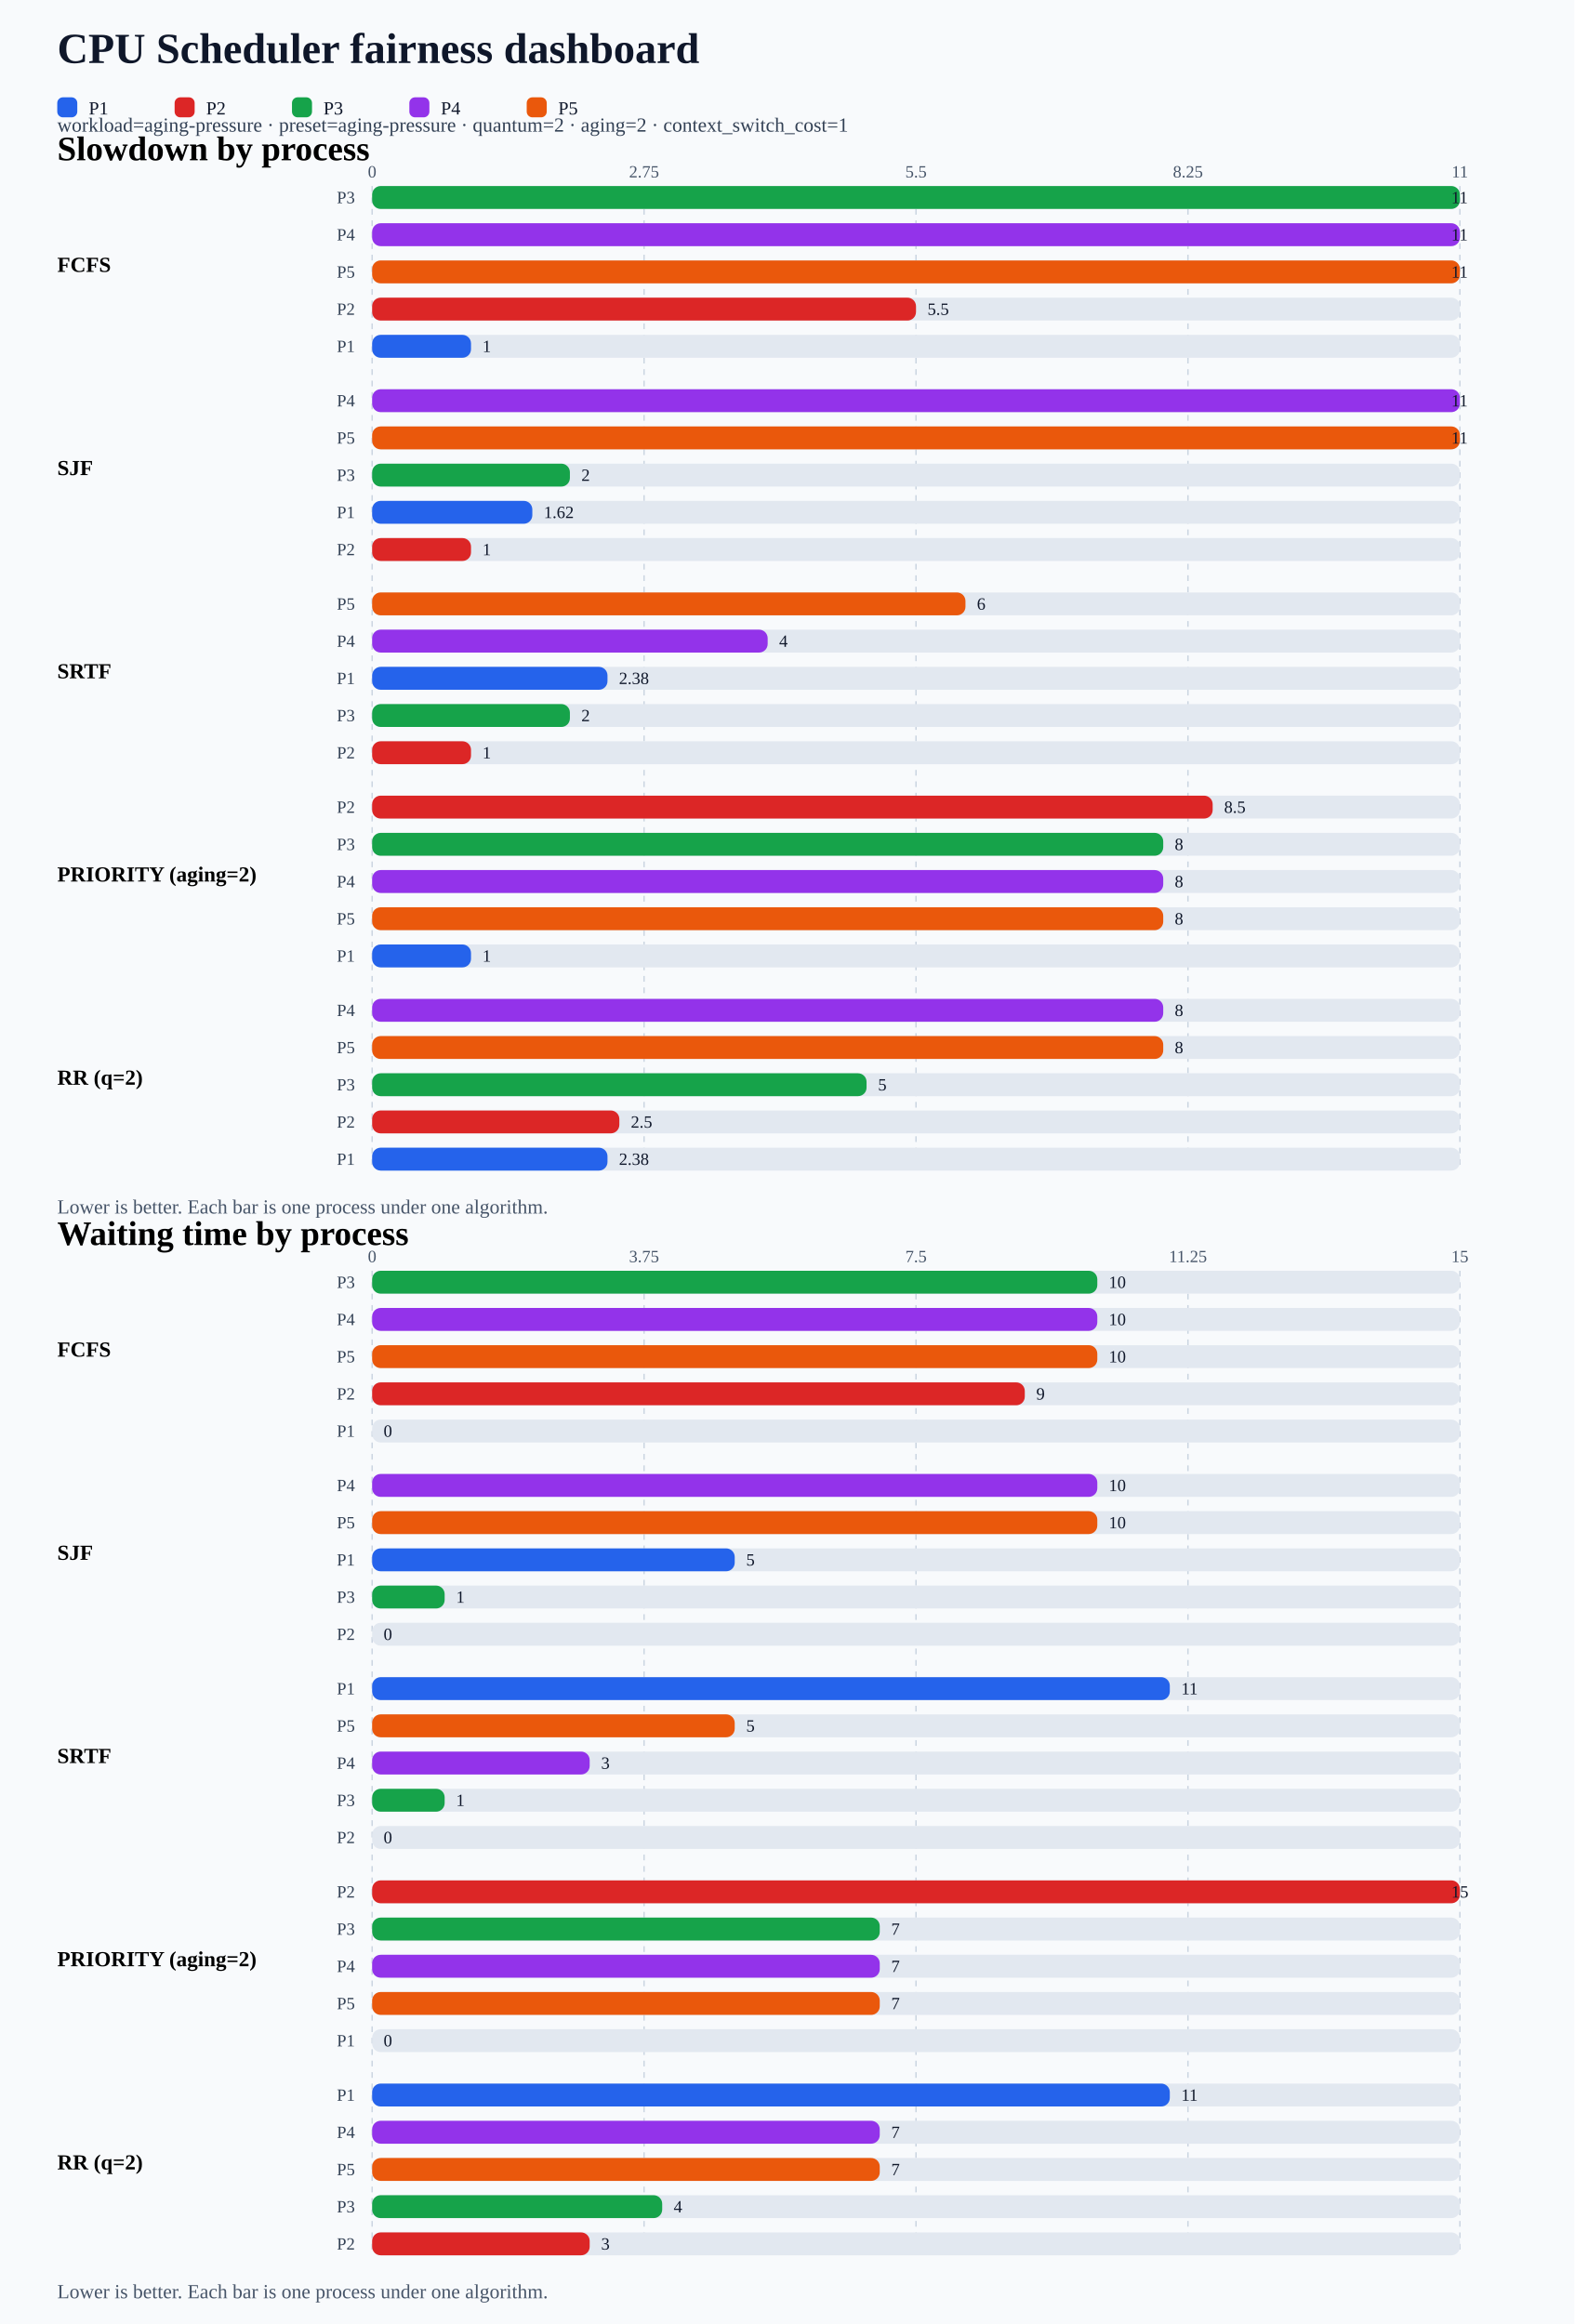
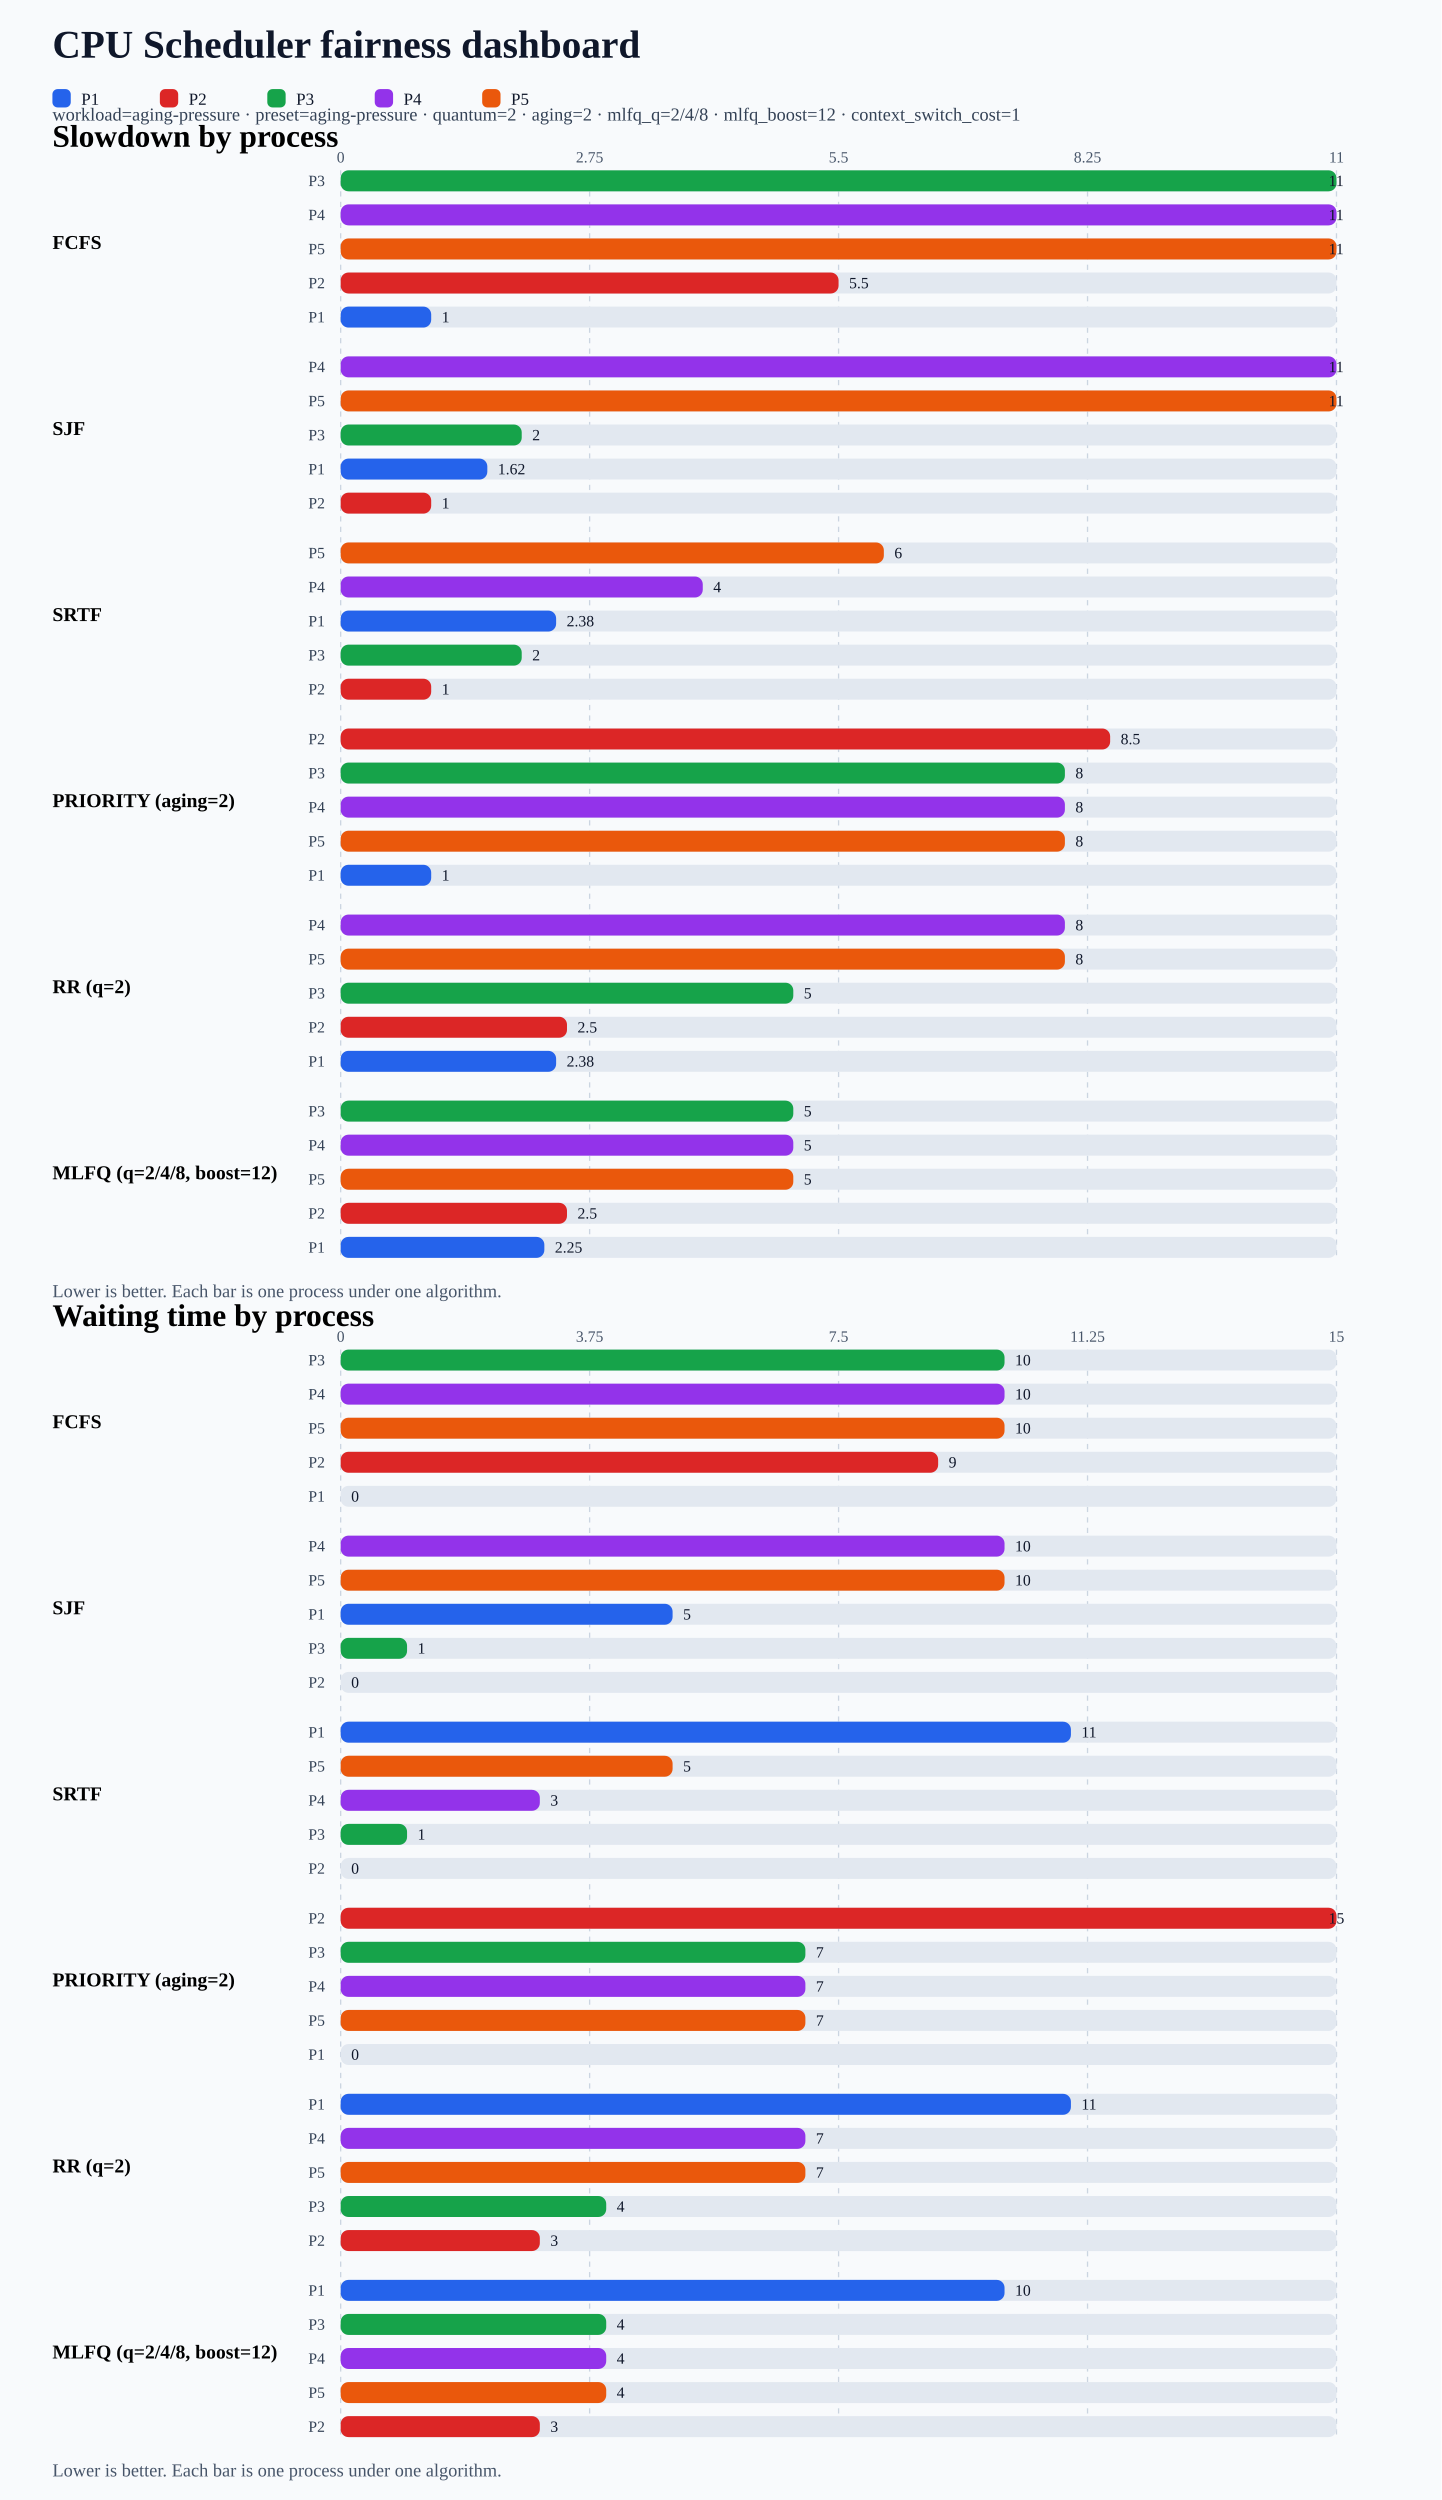
- <svg xmlns="http://www.w3.org/2000/svg" width="1100" height="1624" viewBox="0 0 1100 1624" role="img" aria-labelledby="title desc">
+ <svg xmlns="http://www.w3.org/2000/svg" width="1100" height="1908" viewBox="0 0 1100 1908" role="img" aria-labelledby="title desc">
  <rect width="100%" height="100%" fill="#f8fafc" />
  <text x="40" y="44" font-size="30" font-weight="700" fill="#0f172a">CPU Scheduler fairness dashboard</text>
-   <text x="40" y="92" font-size="14" fill="#334155">workload=aging-pressure · preset=aging-pressure · quantum=2 · aging=2 · context_switch_cost=1</text>
+   <text x="40" y="92" font-size="14" fill="#334155">workload=aging-pressure · preset=aging-pressure · quantum=2 · aging=2 · mlfq_q=2/4/8 · mlfq_boost=12 · context_switch_cost=1</text>
  <rect x="40" y="68" width="14" height="14" rx="4" fill="#2563eb" />
  <text x="62" y="80" font-size="13" fill="#0f172a">P1</text>
  <rect x="122" y="68" width="14" height="14" rx="4" fill="#dc2626" />
  <text x="144" y="80" font-size="13" fill="#0f172a">P2</text>
  <rect x="204" y="68" width="14" height="14" rx="4" fill="#16a34a" />
  <text x="226" y="80" font-size="13" fill="#0f172a">P3</text>
  <rect x="286" y="68" width="14" height="14" rx="4" fill="#9333ea" />
  <text x="308" y="80" font-size="13" fill="#0f172a">P4</text>
  <rect x="368" y="68" width="14" height="14" rx="4" fill="#ea580c" />
  <text x="390" y="80" font-size="13" fill="#0f172a">P5</text>
  <text x="40" y="112" font-size="24" font-weight="700">Slowdown by process</text>
-   <text x="40" y="848" font-size="14" fill="#475569">Lower is better. Each bar is one process under one algorithm.</text>
-   <line x1="260.00" y1="130" x2="260.00" y2="818" stroke="#cbd5e1" stroke-dasharray="4 4" />
+   <text x="40" y="990" font-size="14" fill="#475569">Lower is better. Each bar is one process under one algorithm.</text>
+   <line x1="260.00" y1="130" x2="260.00" y2="960" stroke="#cbd5e1" stroke-dasharray="4 4" />
  <text x="260.00" y="124" text-anchor="middle" font-size="12" fill="#475569">0</text>
-   <line x1="450.00" y1="130" x2="450.00" y2="818" stroke="#cbd5e1" stroke-dasharray="4 4" />
+   <line x1="450.00" y1="130" x2="450.00" y2="960" stroke="#cbd5e1" stroke-dasharray="4 4" />
  <text x="450.00" y="124" text-anchor="middle" font-size="12" fill="#475569">2.75</text>
-   <line x1="640.00" y1="130" x2="640.00" y2="818" stroke="#cbd5e1" stroke-dasharray="4 4" />
+   <line x1="640.00" y1="130" x2="640.00" y2="960" stroke="#cbd5e1" stroke-dasharray="4 4" />
  <text x="640.00" y="124" text-anchor="middle" font-size="12" fill="#475569">5.5</text>
-   <line x1="830.00" y1="130" x2="830.00" y2="818" stroke="#cbd5e1" stroke-dasharray="4 4" />
+   <line x1="830.00" y1="130" x2="830.00" y2="960" stroke="#cbd5e1" stroke-dasharray="4 4" />
  <text x="830.00" y="124" text-anchor="middle" font-size="12" fill="#475569">8.25</text>
-   <line x1="1020.00" y1="130" x2="1020.00" y2="818" stroke="#cbd5e1" stroke-dasharray="4 4" />
+   <line x1="1020.00" y1="130" x2="1020.00" y2="960" stroke="#cbd5e1" stroke-dasharray="4 4" />
  <text x="1020.00" y="124" text-anchor="middle" font-size="12" fill="#475569">11</text>
  <text x="40" y="190.00" font-size="15" font-weight="700">FCFS</text>
  <text x="248" y="142" text-anchor="end" font-size="12" fill="#334155">P3</text>
  <rect x="260" y="130" width="760" height="16" rx="6" fill="#e2e8f0" />
  <rect x="260" y="130" width="760.00" height="16" rx="6" fill="#16a34a" />
  <text x="1014.00" y="142" font-size="12" fill="#0f172a">11</text>
  <text x="248" y="168" text-anchor="end" font-size="12" fill="#334155">P4</text>
  <rect x="260" y="156" width="760" height="16" rx="6" fill="#e2e8f0" />
  <rect x="260" y="156" width="760.00" height="16" rx="6" fill="#9333ea" />
  <text x="1014.00" y="168" font-size="12" fill="#0f172a">11</text>
  <text x="248" y="194" text-anchor="end" font-size="12" fill="#334155">P5</text>
  <rect x="260" y="182" width="760" height="16" rx="6" fill="#e2e8f0" />
  <rect x="260" y="182" width="760.00" height="16" rx="6" fill="#ea580c" />
  <text x="1014.00" y="194" font-size="12" fill="#0f172a">11</text>
  <text x="248" y="220" text-anchor="end" font-size="12" fill="#334155">P2</text>
  <rect x="260" y="208" width="760" height="16" rx="6" fill="#e2e8f0" />
  <rect x="260" y="208" width="380.00" height="16" rx="6" fill="#dc2626" />
  <text x="648.00" y="220" font-size="12" fill="#0f172a">5.5</text>
  <text x="248" y="246" text-anchor="end" font-size="12" fill="#334155">P1</text>
  <rect x="260" y="234" width="760" height="16" rx="6" fill="#e2e8f0" />
  <rect x="260" y="234" width="69.09" height="16" rx="6" fill="#2563eb" />
  <text x="337.09" y="246" font-size="12" fill="#0f172a">1</text>
  <text x="40" y="332.00" font-size="15" font-weight="700">SJF</text>
  <text x="248" y="284" text-anchor="end" font-size="12" fill="#334155">P4</text>
  <rect x="260" y="272" width="760" height="16" rx="6" fill="#e2e8f0" />
  <rect x="260" y="272" width="760.00" height="16" rx="6" fill="#9333ea" />
  <text x="1014.00" y="284" font-size="12" fill="#0f172a">11</text>
  <text x="248" y="310" text-anchor="end" font-size="12" fill="#334155">P5</text>
  <rect x="260" y="298" width="760" height="16" rx="6" fill="#e2e8f0" />
  <rect x="260" y="298" width="760.00" height="16" rx="6" fill="#ea580c" />
  <text x="1014.00" y="310" font-size="12" fill="#0f172a">11</text>
  <text x="248" y="336" text-anchor="end" font-size="12" fill="#334155">P3</text>
  <rect x="260" y="324" width="760" height="16" rx="6" fill="#e2e8f0" />
  <rect x="260" y="324" width="138.18" height="16" rx="6" fill="#16a34a" />
  <text x="406.18" y="336" font-size="12" fill="#0f172a">2</text>
  <text x="248" y="362" text-anchor="end" font-size="12" fill="#334155">P1</text>
  <rect x="260" y="350" width="760" height="16" rx="6" fill="#e2e8f0" />
  <rect x="260" y="350" width="111.93" height="16" rx="6" fill="#2563eb" />
  <text x="379.93" y="362" font-size="12" fill="#0f172a">1.62</text>
  <text x="248" y="388" text-anchor="end" font-size="12" fill="#334155">P2</text>
  <rect x="260" y="376" width="760" height="16" rx="6" fill="#e2e8f0" />
  <rect x="260" y="376" width="69.09" height="16" rx="6" fill="#dc2626" />
  <text x="337.09" y="388" font-size="12" fill="#0f172a">1</text>
  <text x="40" y="474.00" font-size="15" font-weight="700">SRTF</text>
  <text x="248" y="426" text-anchor="end" font-size="12" fill="#334155">P5</text>
  <rect x="260" y="414" width="760" height="16" rx="6" fill="#e2e8f0" />
  <rect x="260" y="414" width="414.55" height="16" rx="6" fill="#ea580c" />
  <text x="682.55" y="426" font-size="12" fill="#0f172a">6</text>
  <text x="248" y="452" text-anchor="end" font-size="12" fill="#334155">P4</text>
  <rect x="260" y="440" width="760" height="16" rx="6" fill="#e2e8f0" />
  <rect x="260" y="440" width="276.36" height="16" rx="6" fill="#9333ea" />
  <text x="544.36" y="452" font-size="12" fill="#0f172a">4</text>
  <text x="248" y="478" text-anchor="end" font-size="12" fill="#334155">P1</text>
  <rect x="260" y="466" width="760" height="16" rx="6" fill="#e2e8f0" />
  <rect x="260" y="466" width="164.44" height="16" rx="6" fill="#2563eb" />
  <text x="432.44" y="478" font-size="12" fill="#0f172a">2.38</text>
  <text x="248" y="504" text-anchor="end" font-size="12" fill="#334155">P3</text>
  <rect x="260" y="492" width="760" height="16" rx="6" fill="#e2e8f0" />
  <rect x="260" y="492" width="138.18" height="16" rx="6" fill="#16a34a" />
  <text x="406.18" y="504" font-size="12" fill="#0f172a">2</text>
  <text x="248" y="530" text-anchor="end" font-size="12" fill="#334155">P2</text>
  <rect x="260" y="518" width="760" height="16" rx="6" fill="#e2e8f0" />
  <rect x="260" y="518" width="69.09" height="16" rx="6" fill="#dc2626" />
  <text x="337.09" y="530" font-size="12" fill="#0f172a">1</text>
  <text x="40" y="616.00" font-size="15" font-weight="700">PRIORITY (aging=2)</text>
  <text x="248" y="568" text-anchor="end" font-size="12" fill="#334155">P2</text>
  <rect x="260" y="556" width="760" height="16" rx="6" fill="#e2e8f0" />
  <rect x="260" y="556" width="587.27" height="16" rx="6" fill="#dc2626" />
  <text x="855.27" y="568" font-size="12" fill="#0f172a">8.5</text>
  <text x="248" y="594" text-anchor="end" font-size="12" fill="#334155">P3</text>
  <rect x="260" y="582" width="760" height="16" rx="6" fill="#e2e8f0" />
  <rect x="260" y="582" width="552.73" height="16" rx="6" fill="#16a34a" />
  <text x="820.73" y="594" font-size="12" fill="#0f172a">8</text>
  <text x="248" y="620" text-anchor="end" font-size="12" fill="#334155">P4</text>
  <rect x="260" y="608" width="760" height="16" rx="6" fill="#e2e8f0" />
  <rect x="260" y="608" width="552.73" height="16" rx="6" fill="#9333ea" />
  <text x="820.73" y="620" font-size="12" fill="#0f172a">8</text>
  <text x="248" y="646" text-anchor="end" font-size="12" fill="#334155">P5</text>
  <rect x="260" y="634" width="760" height="16" rx="6" fill="#e2e8f0" />
  <rect x="260" y="634" width="552.73" height="16" rx="6" fill="#ea580c" />
  <text x="820.73" y="646" font-size="12" fill="#0f172a">8</text>
  <text x="248" y="672" text-anchor="end" font-size="12" fill="#334155">P1</text>
  <rect x="260" y="660" width="760" height="16" rx="6" fill="#e2e8f0" />
  <rect x="260" y="660" width="69.09" height="16" rx="6" fill="#2563eb" />
  <text x="337.09" y="672" font-size="12" fill="#0f172a">1</text>
  <text x="40" y="758.00" font-size="15" font-weight="700">RR (q=2)</text>
  <text x="248" y="710" text-anchor="end" font-size="12" fill="#334155">P4</text>
  <rect x="260" y="698" width="760" height="16" rx="6" fill="#e2e8f0" />
  <rect x="260" y="698" width="552.73" height="16" rx="6" fill="#9333ea" />
  <text x="820.73" y="710" font-size="12" fill="#0f172a">8</text>
  <text x="248" y="736" text-anchor="end" font-size="12" fill="#334155">P5</text>
  <rect x="260" y="724" width="760" height="16" rx="6" fill="#e2e8f0" />
  <rect x="260" y="724" width="552.73" height="16" rx="6" fill="#ea580c" />
  <text x="820.73" y="736" font-size="12" fill="#0f172a">8</text>
  <text x="248" y="762" text-anchor="end" font-size="12" fill="#334155">P3</text>
  <rect x="260" y="750" width="760" height="16" rx="6" fill="#e2e8f0" />
  <rect x="260" y="750" width="345.45" height="16" rx="6" fill="#16a34a" />
  <text x="613.45" y="762" font-size="12" fill="#0f172a">5</text>
  <text x="248" y="788" text-anchor="end" font-size="12" fill="#334155">P2</text>
  <rect x="260" y="776" width="760" height="16" rx="6" fill="#e2e8f0" />
  <rect x="260" y="776" width="172.73" height="16" rx="6" fill="#dc2626" />
  <text x="440.73" y="788" font-size="12" fill="#0f172a">2.5</text>
  <text x="248" y="814" text-anchor="end" font-size="12" fill="#334155">P1</text>
  <rect x="260" y="802" width="760" height="16" rx="6" fill="#e2e8f0" />
  <rect x="260" y="802" width="164.44" height="16" rx="6" fill="#2563eb" />
  <text x="432.44" y="814" font-size="12" fill="#0f172a">2.38</text>
-   <text x="40" y="870" font-size="24" font-weight="700">Waiting time by process</text>
-   <text x="40" y="1606" font-size="14" fill="#475569">Lower is better. Each bar is one process under one algorithm.</text>
-   <line x1="260.00" y1="888" x2="260.00" y2="1576" stroke="#cbd5e1" stroke-dasharray="4 4" />
-   <text x="260.00" y="882" text-anchor="middle" font-size="12" fill="#475569">0</text>
-   <line x1="450.00" y1="888" x2="450.00" y2="1576" stroke="#cbd5e1" stroke-dasharray="4 4" />
-   <text x="450.00" y="882" text-anchor="middle" font-size="12" fill="#475569">3.75</text>
-   <line x1="640.00" y1="888" x2="640.00" y2="1576" stroke="#cbd5e1" stroke-dasharray="4 4" />
-   <text x="640.00" y="882" text-anchor="middle" font-size="12" fill="#475569">7.5</text>
-   <line x1="830.00" y1="888" x2="830.00" y2="1576" stroke="#cbd5e1" stroke-dasharray="4 4" />
-   <text x="830.00" y="882" text-anchor="middle" font-size="12" fill="#475569">11.25</text>
-   <line x1="1020.00" y1="888" x2="1020.00" y2="1576" stroke="#cbd5e1" stroke-dasharray="4 4" />
-   <text x="1020.00" y="882" text-anchor="middle" font-size="12" fill="#475569">15</text>
-   <text x="40" y="948.00" font-size="15" font-weight="700">FCFS</text>
-   <text x="248" y="900" text-anchor="end" font-size="12" fill="#334155">P3</text>
-   <rect x="260" y="888" width="760" height="16" rx="6" fill="#e2e8f0" />
-   <rect x="260" y="888" width="506.67" height="16" rx="6" fill="#16a34a" />
-   <text x="774.67" y="900" font-size="12" fill="#0f172a">10</text>
-   <text x="248" y="926" text-anchor="end" font-size="12" fill="#334155">P4</text>
-   <rect x="260" y="914" width="760" height="16" rx="6" fill="#e2e8f0" />
-   <rect x="260" y="914" width="506.67" height="16" rx="6" fill="#9333ea" />
-   <text x="774.67" y="926" font-size="12" fill="#0f172a">10</text>
-   <text x="248" y="952" text-anchor="end" font-size="12" fill="#334155">P5</text>
-   <rect x="260" y="940" width="760" height="16" rx="6" fill="#e2e8f0" />
-   <rect x="260" y="940" width="506.67" height="16" rx="6" fill="#ea580c" />
-   <text x="774.67" y="952" font-size="12" fill="#0f172a">10</text>
-   <text x="248" y="978" text-anchor="end" font-size="12" fill="#334155">P2</text>
-   <rect x="260" y="966" width="760" height="16" rx="6" fill="#e2e8f0" />
-   <rect x="260" y="966" width="456.00" height="16" rx="6" fill="#dc2626" />
-   <text x="724.00" y="978" font-size="12" fill="#0f172a">9</text>
-   <text x="248" y="1004" text-anchor="end" font-size="12" fill="#334155">P1</text>
-   <rect x="260" y="992" width="760" height="16" rx="6" fill="#e2e8f0" />
-   <rect x="260" y="992" width="0.00" height="16" rx="6" fill="#2563eb" />
-   <text x="268.00" y="1004" font-size="12" fill="#0f172a">0</text>
-   <text x="40" y="1090.00" font-size="15" font-weight="700">SJF</text>
-   <text x="248" y="1042" text-anchor="end" font-size="12" fill="#334155">P4</text>
+   <text x="40" y="900.00" font-size="15" font-weight="700">MLFQ (q=2/4/8, boost=12)</text>
+   <text x="248" y="852" text-anchor="end" font-size="12" fill="#334155">P3</text>
+   <rect x="260" y="840" width="760" height="16" rx="6" fill="#e2e8f0" />
+   <rect x="260" y="840" width="345.45" height="16" rx="6" fill="#16a34a" />
+   <text x="613.45" y="852" font-size="12" fill="#0f172a">5</text>
+   <text x="248" y="878" text-anchor="end" font-size="12" fill="#334155">P4</text>
+   <rect x="260" y="866" width="760" height="16" rx="6" fill="#e2e8f0" />
+   <rect x="260" y="866" width="345.45" height="16" rx="6" fill="#9333ea" />
+   <text x="613.45" y="878" font-size="12" fill="#0f172a">5</text>
+   <text x="248" y="904" text-anchor="end" font-size="12" fill="#334155">P5</text>
+   <rect x="260" y="892" width="760" height="16" rx="6" fill="#e2e8f0" />
+   <rect x="260" y="892" width="345.45" height="16" rx="6" fill="#ea580c" />
+   <text x="613.45" y="904" font-size="12" fill="#0f172a">5</text>
+   <text x="248" y="930" text-anchor="end" font-size="12" fill="#334155">P2</text>
+   <rect x="260" y="918" width="760" height="16" rx="6" fill="#e2e8f0" />
+   <rect x="260" y="918" width="172.73" height="16" rx="6" fill="#dc2626" />
+   <text x="440.73" y="930" font-size="12" fill="#0f172a">2.5</text>
+   <text x="248" y="956" text-anchor="end" font-size="12" fill="#334155">P1</text>
+   <rect x="260" y="944" width="760" height="16" rx="6" fill="#e2e8f0" />
+   <rect x="260" y="944" width="155.45" height="16" rx="6" fill="#2563eb" />
+   <text x="423.45" y="956" font-size="12" fill="#0f172a">2.25</text>
+   <text x="40" y="1012" font-size="24" font-weight="700">Waiting time by process</text>
+   <text x="40" y="1890" font-size="14" fill="#475569">Lower is better. Each bar is one process under one algorithm.</text>
+   <line x1="260.00" y1="1030" x2="260.00" y2="1860" stroke="#cbd5e1" stroke-dasharray="4 4" />
+   <text x="260.00" y="1024" text-anchor="middle" font-size="12" fill="#475569">0</text>
+   <line x1="450.00" y1="1030" x2="450.00" y2="1860" stroke="#cbd5e1" stroke-dasharray="4 4" />
+   <text x="450.00" y="1024" text-anchor="middle" font-size="12" fill="#475569">3.75</text>
+   <line x1="640.00" y1="1030" x2="640.00" y2="1860" stroke="#cbd5e1" stroke-dasharray="4 4" />
+   <text x="640.00" y="1024" text-anchor="middle" font-size="12" fill="#475569">7.5</text>
+   <line x1="830.00" y1="1030" x2="830.00" y2="1860" stroke="#cbd5e1" stroke-dasharray="4 4" />
+   <text x="830.00" y="1024" text-anchor="middle" font-size="12" fill="#475569">11.25</text>
+   <line x1="1020.00" y1="1030" x2="1020.00" y2="1860" stroke="#cbd5e1" stroke-dasharray="4 4" />
+   <text x="1020.00" y="1024" text-anchor="middle" font-size="12" fill="#475569">15</text>
+   <text x="40" y="1090.00" font-size="15" font-weight="700">FCFS</text>
+   <text x="248" y="1042" text-anchor="end" font-size="12" fill="#334155">P3</text>
  <rect x="260" y="1030" width="760" height="16" rx="6" fill="#e2e8f0" />
-   <rect x="260" y="1030" width="506.67" height="16" rx="6" fill="#9333ea" />
+   <rect x="260" y="1030" width="506.67" height="16" rx="6" fill="#16a34a" />
  <text x="774.67" y="1042" font-size="12" fill="#0f172a">10</text>
-   <text x="248" y="1068" text-anchor="end" font-size="12" fill="#334155">P5</text>
+   <text x="248" y="1068" text-anchor="end" font-size="12" fill="#334155">P4</text>
  <rect x="260" y="1056" width="760" height="16" rx="6" fill="#e2e8f0" />
-   <rect x="260" y="1056" width="506.67" height="16" rx="6" fill="#ea580c" />
+   <rect x="260" y="1056" width="506.67" height="16" rx="6" fill="#9333ea" />
  <text x="774.67" y="1068" font-size="12" fill="#0f172a">10</text>
-   <text x="248" y="1094" text-anchor="end" font-size="12" fill="#334155">P1</text>
+   <text x="248" y="1094" text-anchor="end" font-size="12" fill="#334155">P5</text>
  <rect x="260" y="1082" width="760" height="16" rx="6" fill="#e2e8f0" />
-   <rect x="260" y="1082" width="253.33" height="16" rx="6" fill="#2563eb" />
-   <text x="521.33" y="1094" font-size="12" fill="#0f172a">5</text>
-   <text x="248" y="1120" text-anchor="end" font-size="12" fill="#334155">P3</text>
+   <rect x="260" y="1082" width="506.67" height="16" rx="6" fill="#ea580c" />
+   <text x="774.67" y="1094" font-size="12" fill="#0f172a">10</text>
+   <text x="248" y="1120" text-anchor="end" font-size="12" fill="#334155">P2</text>
  <rect x="260" y="1108" width="760" height="16" rx="6" fill="#e2e8f0" />
-   <rect x="260" y="1108" width="50.67" height="16" rx="6" fill="#16a34a" />
-   <text x="318.67" y="1120" font-size="12" fill="#0f172a">1</text>
-   <text x="248" y="1146" text-anchor="end" font-size="12" fill="#334155">P2</text>
+   <rect x="260" y="1108" width="456.00" height="16" rx="6" fill="#dc2626" />
+   <text x="724.00" y="1120" font-size="12" fill="#0f172a">9</text>
+   <text x="248" y="1146" text-anchor="end" font-size="12" fill="#334155">P1</text>
  <rect x="260" y="1134" width="760" height="16" rx="6" fill="#e2e8f0" />
-   <rect x="260" y="1134" width="0.00" height="16" rx="6" fill="#dc2626" />
+   <rect x="260" y="1134" width="0.00" height="16" rx="6" fill="#2563eb" />
  <text x="268.00" y="1146" font-size="12" fill="#0f172a">0</text>
-   <text x="40" y="1232.00" font-size="15" font-weight="700">SRTF</text>
-   <text x="248" y="1184" text-anchor="end" font-size="12" fill="#334155">P1</text>
+   <text x="40" y="1232.00" font-size="15" font-weight="700">SJF</text>
+   <text x="248" y="1184" text-anchor="end" font-size="12" fill="#334155">P4</text>
  <rect x="260" y="1172" width="760" height="16" rx="6" fill="#e2e8f0" />
-   <rect x="260" y="1172" width="557.33" height="16" rx="6" fill="#2563eb" />
-   <text x="825.33" y="1184" font-size="12" fill="#0f172a">11</text>
+   <rect x="260" y="1172" width="506.67" height="16" rx="6" fill="#9333ea" />
+   <text x="774.67" y="1184" font-size="12" fill="#0f172a">10</text>
  <text x="248" y="1210" text-anchor="end" font-size="12" fill="#334155">P5</text>
  <rect x="260" y="1198" width="760" height="16" rx="6" fill="#e2e8f0" />
-   <rect x="260" y="1198" width="253.33" height="16" rx="6" fill="#ea580c" />
-   <text x="521.33" y="1210" font-size="12" fill="#0f172a">5</text>
-   <text x="248" y="1236" text-anchor="end" font-size="12" fill="#334155">P4</text>
+   <rect x="260" y="1198" width="506.67" height="16" rx="6" fill="#ea580c" />
+   <text x="774.67" y="1210" font-size="12" fill="#0f172a">10</text>
+   <text x="248" y="1236" text-anchor="end" font-size="12" fill="#334155">P1</text>
  <rect x="260" y="1224" width="760" height="16" rx="6" fill="#e2e8f0" />
-   <rect x="260" y="1224" width="152.00" height="16" rx="6" fill="#9333ea" />
-   <text x="420.00" y="1236" font-size="12" fill="#0f172a">3</text>
+   <rect x="260" y="1224" width="253.33" height="16" rx="6" fill="#2563eb" />
+   <text x="521.33" y="1236" font-size="12" fill="#0f172a">5</text>
  <text x="248" y="1262" text-anchor="end" font-size="12" fill="#334155">P3</text>
  <rect x="260" y="1250" width="760" height="16" rx="6" fill="#e2e8f0" />
  <rect x="260" y="1250" width="50.67" height="16" rx="6" fill="#16a34a" />
  <text x="318.67" y="1262" font-size="12" fill="#0f172a">1</text>
  <text x="248" y="1288" text-anchor="end" font-size="12" fill="#334155">P2</text>
  <rect x="260" y="1276" width="760" height="16" rx="6" fill="#e2e8f0" />
  <rect x="260" y="1276" width="0.00" height="16" rx="6" fill="#dc2626" />
  <text x="268.00" y="1288" font-size="12" fill="#0f172a">0</text>
-   <text x="40" y="1374.00" font-size="15" font-weight="700">PRIORITY (aging=2)</text>
-   <text x="248" y="1326" text-anchor="end" font-size="12" fill="#334155">P2</text>
+   <text x="40" y="1374.00" font-size="15" font-weight="700">SRTF</text>
+   <text x="248" y="1326" text-anchor="end" font-size="12" fill="#334155">P1</text>
  <rect x="260" y="1314" width="760" height="16" rx="6" fill="#e2e8f0" />
-   <rect x="260" y="1314" width="760.00" height="16" rx="6" fill="#dc2626" />
-   <text x="1014.00" y="1326" font-size="12" fill="#0f172a">15</text>
-   <text x="248" y="1352" text-anchor="end" font-size="12" fill="#334155">P3</text>
+   <rect x="260" y="1314" width="557.33" height="16" rx="6" fill="#2563eb" />
+   <text x="825.33" y="1326" font-size="12" fill="#0f172a">11</text>
+   <text x="248" y="1352" text-anchor="end" font-size="12" fill="#334155">P5</text>
  <rect x="260" y="1340" width="760" height="16" rx="6" fill="#e2e8f0" />
-   <rect x="260" y="1340" width="354.67" height="16" rx="6" fill="#16a34a" />
-   <text x="622.67" y="1352" font-size="12" fill="#0f172a">7</text>
+   <rect x="260" y="1340" width="253.33" height="16" rx="6" fill="#ea580c" />
+   <text x="521.33" y="1352" font-size="12" fill="#0f172a">5</text>
  <text x="248" y="1378" text-anchor="end" font-size="12" fill="#334155">P4</text>
  <rect x="260" y="1366" width="760" height="16" rx="6" fill="#e2e8f0" />
-   <rect x="260" y="1366" width="354.67" height="16" rx="6" fill="#9333ea" />
-   <text x="622.67" y="1378" font-size="12" fill="#0f172a">7</text>
-   <text x="248" y="1404" text-anchor="end" font-size="12" fill="#334155">P5</text>
+   <rect x="260" y="1366" width="152.00" height="16" rx="6" fill="#9333ea" />
+   <text x="420.00" y="1378" font-size="12" fill="#0f172a">3</text>
+   <text x="248" y="1404" text-anchor="end" font-size="12" fill="#334155">P3</text>
  <rect x="260" y="1392" width="760" height="16" rx="6" fill="#e2e8f0" />
-   <rect x="260" y="1392" width="354.67" height="16" rx="6" fill="#ea580c" />
-   <text x="622.67" y="1404" font-size="12" fill="#0f172a">7</text>
-   <text x="248" y="1430" text-anchor="end" font-size="12" fill="#334155">P1</text>
+   <rect x="260" y="1392" width="50.67" height="16" rx="6" fill="#16a34a" />
+   <text x="318.67" y="1404" font-size="12" fill="#0f172a">1</text>
+   <text x="248" y="1430" text-anchor="end" font-size="12" fill="#334155">P2</text>
  <rect x="260" y="1418" width="760" height="16" rx="6" fill="#e2e8f0" />
-   <rect x="260" y="1418" width="0.00" height="16" rx="6" fill="#2563eb" />
+   <rect x="260" y="1418" width="0.00" height="16" rx="6" fill="#dc2626" />
  <text x="268.00" y="1430" font-size="12" fill="#0f172a">0</text>
-   <text x="40" y="1516.00" font-size="15" font-weight="700">RR (q=2)</text>
-   <text x="248" y="1468" text-anchor="end" font-size="12" fill="#334155">P1</text>
+   <text x="40" y="1516.00" font-size="15" font-weight="700">PRIORITY (aging=2)</text>
+   <text x="248" y="1468" text-anchor="end" font-size="12" fill="#334155">P2</text>
  <rect x="260" y="1456" width="760" height="16" rx="6" fill="#e2e8f0" />
-   <rect x="260" y="1456" width="557.33" height="16" rx="6" fill="#2563eb" />
-   <text x="825.33" y="1468" font-size="12" fill="#0f172a">11</text>
-   <text x="248" y="1494" text-anchor="end" font-size="12" fill="#334155">P4</text>
+   <rect x="260" y="1456" width="760.00" height="16" rx="6" fill="#dc2626" />
+   <text x="1014.00" y="1468" font-size="12" fill="#0f172a">15</text>
+   <text x="248" y="1494" text-anchor="end" font-size="12" fill="#334155">P3</text>
  <rect x="260" y="1482" width="760" height="16" rx="6" fill="#e2e8f0" />
-   <rect x="260" y="1482" width="354.67" height="16" rx="6" fill="#9333ea" />
+   <rect x="260" y="1482" width="354.67" height="16" rx="6" fill="#16a34a" />
  <text x="622.67" y="1494" font-size="12" fill="#0f172a">7</text>
-   <text x="248" y="1520" text-anchor="end" font-size="12" fill="#334155">P5</text>
+   <text x="248" y="1520" text-anchor="end" font-size="12" fill="#334155">P4</text>
  <rect x="260" y="1508" width="760" height="16" rx="6" fill="#e2e8f0" />
-   <rect x="260" y="1508" width="354.67" height="16" rx="6" fill="#ea580c" />
+   <rect x="260" y="1508" width="354.67" height="16" rx="6" fill="#9333ea" />
  <text x="622.67" y="1520" font-size="12" fill="#0f172a">7</text>
-   <text x="248" y="1546" text-anchor="end" font-size="12" fill="#334155">P3</text>
+   <text x="248" y="1546" text-anchor="end" font-size="12" fill="#334155">P5</text>
  <rect x="260" y="1534" width="760" height="16" rx="6" fill="#e2e8f0" />
-   <rect x="260" y="1534" width="202.67" height="16" rx="6" fill="#16a34a" />
-   <text x="470.67" y="1546" font-size="12" fill="#0f172a">4</text>
-   <text x="248" y="1572" text-anchor="end" font-size="12" fill="#334155">P2</text>
+   <rect x="260" y="1534" width="354.67" height="16" rx="6" fill="#ea580c" />
+   <text x="622.67" y="1546" font-size="12" fill="#0f172a">7</text>
+   <text x="248" y="1572" text-anchor="end" font-size="12" fill="#334155">P1</text>
  <rect x="260" y="1560" width="760" height="16" rx="6" fill="#e2e8f0" />
-   <rect x="260" y="1560" width="152.00" height="16" rx="6" fill="#dc2626" />
-   <text x="420.00" y="1572" font-size="12" fill="#0f172a">3</text>
+   <rect x="260" y="1560" width="0.00" height="16" rx="6" fill="#2563eb" />
+   <text x="268.00" y="1572" font-size="12" fill="#0f172a">0</text>
+   <text x="40" y="1658.00" font-size="15" font-weight="700">RR (q=2)</text>
+   <text x="248" y="1610" text-anchor="end" font-size="12" fill="#334155">P1</text>
+   <rect x="260" y="1598" width="760" height="16" rx="6" fill="#e2e8f0" />
+   <rect x="260" y="1598" width="557.33" height="16" rx="6" fill="#2563eb" />
+   <text x="825.33" y="1610" font-size="12" fill="#0f172a">11</text>
+   <text x="248" y="1636" text-anchor="end" font-size="12" fill="#334155">P4</text>
+   <rect x="260" y="1624" width="760" height="16" rx="6" fill="#e2e8f0" />
+   <rect x="260" y="1624" width="354.67" height="16" rx="6" fill="#9333ea" />
+   <text x="622.67" y="1636" font-size="12" fill="#0f172a">7</text>
+   <text x="248" y="1662" text-anchor="end" font-size="12" fill="#334155">P5</text>
+   <rect x="260" y="1650" width="760" height="16" rx="6" fill="#e2e8f0" />
+   <rect x="260" y="1650" width="354.67" height="16" rx="6" fill="#ea580c" />
+   <text x="622.67" y="1662" font-size="12" fill="#0f172a">7</text>
+   <text x="248" y="1688" text-anchor="end" font-size="12" fill="#334155">P3</text>
+   <rect x="260" y="1676" width="760" height="16" rx="6" fill="#e2e8f0" />
+   <rect x="260" y="1676" width="202.67" height="16" rx="6" fill="#16a34a" />
+   <text x="470.67" y="1688" font-size="12" fill="#0f172a">4</text>
+   <text x="248" y="1714" text-anchor="end" font-size="12" fill="#334155">P2</text>
+   <rect x="260" y="1702" width="760" height="16" rx="6" fill="#e2e8f0" />
+   <rect x="260" y="1702" width="152.00" height="16" rx="6" fill="#dc2626" />
+   <text x="420.00" y="1714" font-size="12" fill="#0f172a">3</text>
+   <text x="40" y="1800.00" font-size="15" font-weight="700">MLFQ (q=2/4/8, boost=12)</text>
+   <text x="248" y="1752" text-anchor="end" font-size="12" fill="#334155">P1</text>
+   <rect x="260" y="1740" width="760" height="16" rx="6" fill="#e2e8f0" />
+   <rect x="260" y="1740" width="506.67" height="16" rx="6" fill="#2563eb" />
+   <text x="774.67" y="1752" font-size="12" fill="#0f172a">10</text>
+   <text x="248" y="1778" text-anchor="end" font-size="12" fill="#334155">P3</text>
+   <rect x="260" y="1766" width="760" height="16" rx="6" fill="#e2e8f0" />
+   <rect x="260" y="1766" width="202.67" height="16" rx="6" fill="#16a34a" />
+   <text x="470.67" y="1778" font-size="12" fill="#0f172a">4</text>
+   <text x="248" y="1804" text-anchor="end" font-size="12" fill="#334155">P4</text>
+   <rect x="260" y="1792" width="760" height="16" rx="6" fill="#e2e8f0" />
+   <rect x="260" y="1792" width="202.67" height="16" rx="6" fill="#9333ea" />
+   <text x="470.67" y="1804" font-size="12" fill="#0f172a">4</text>
+   <text x="248" y="1830" text-anchor="end" font-size="12" fill="#334155">P5</text>
+   <rect x="260" y="1818" width="760" height="16" rx="6" fill="#e2e8f0" />
+   <rect x="260" y="1818" width="202.67" height="16" rx="6" fill="#ea580c" />
+   <text x="470.67" y="1830" font-size="12" fill="#0f172a">4</text>
+   <text x="248" y="1856" text-anchor="end" font-size="12" fill="#334155">P2</text>
+   <rect x="260" y="1844" width="760" height="16" rx="6" fill="#e2e8f0" />
+   <rect x="260" y="1844" width="152.00" height="16" rx="6" fill="#dc2626" />
+   <text x="420.00" y="1856" font-size="12" fill="#0f172a">3</text>
</svg>
